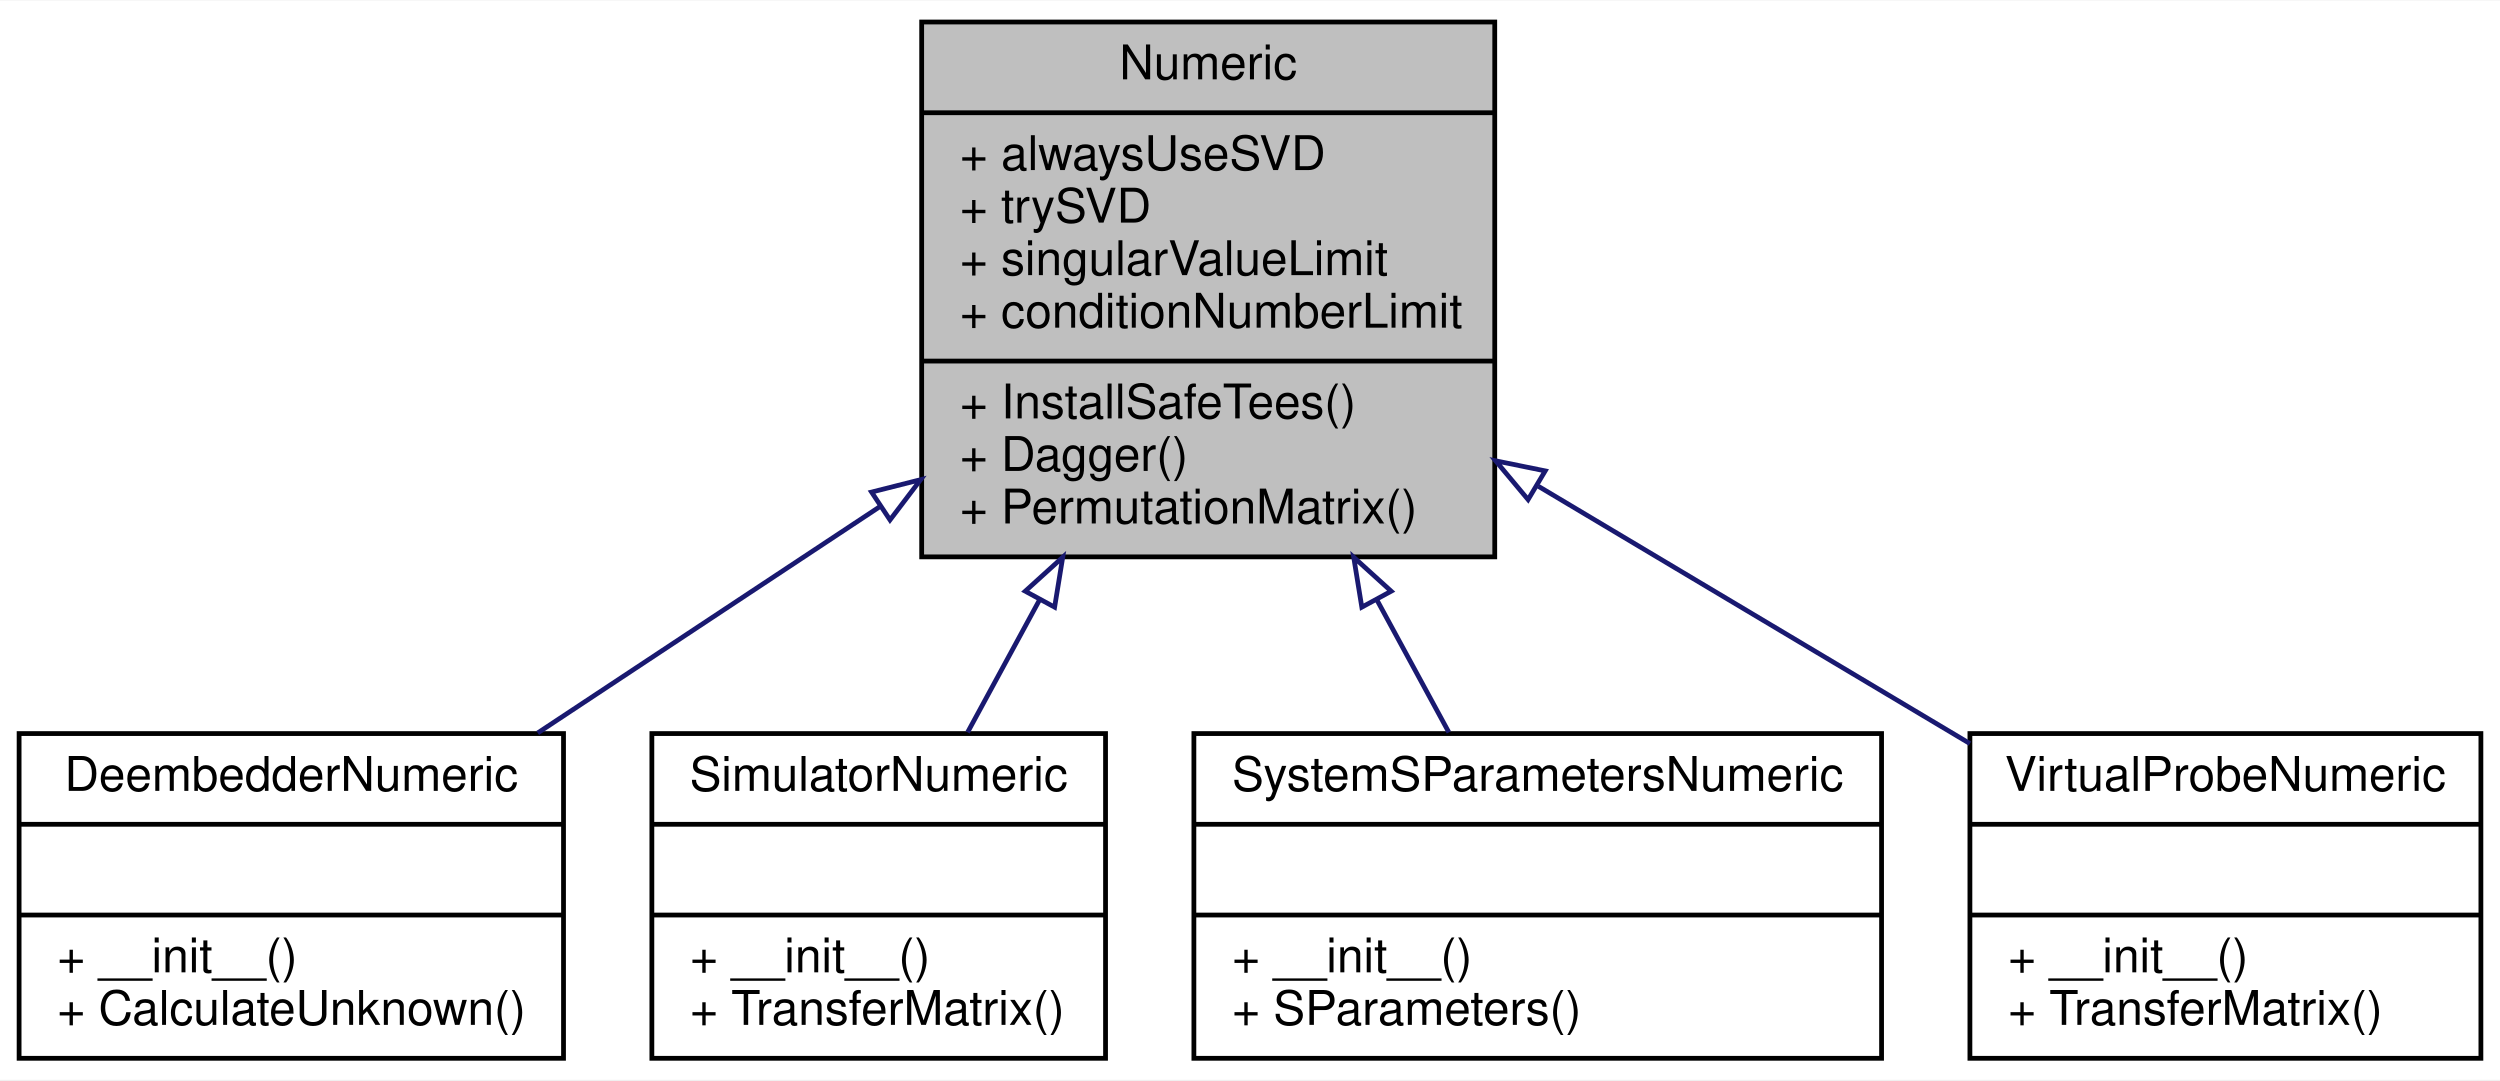
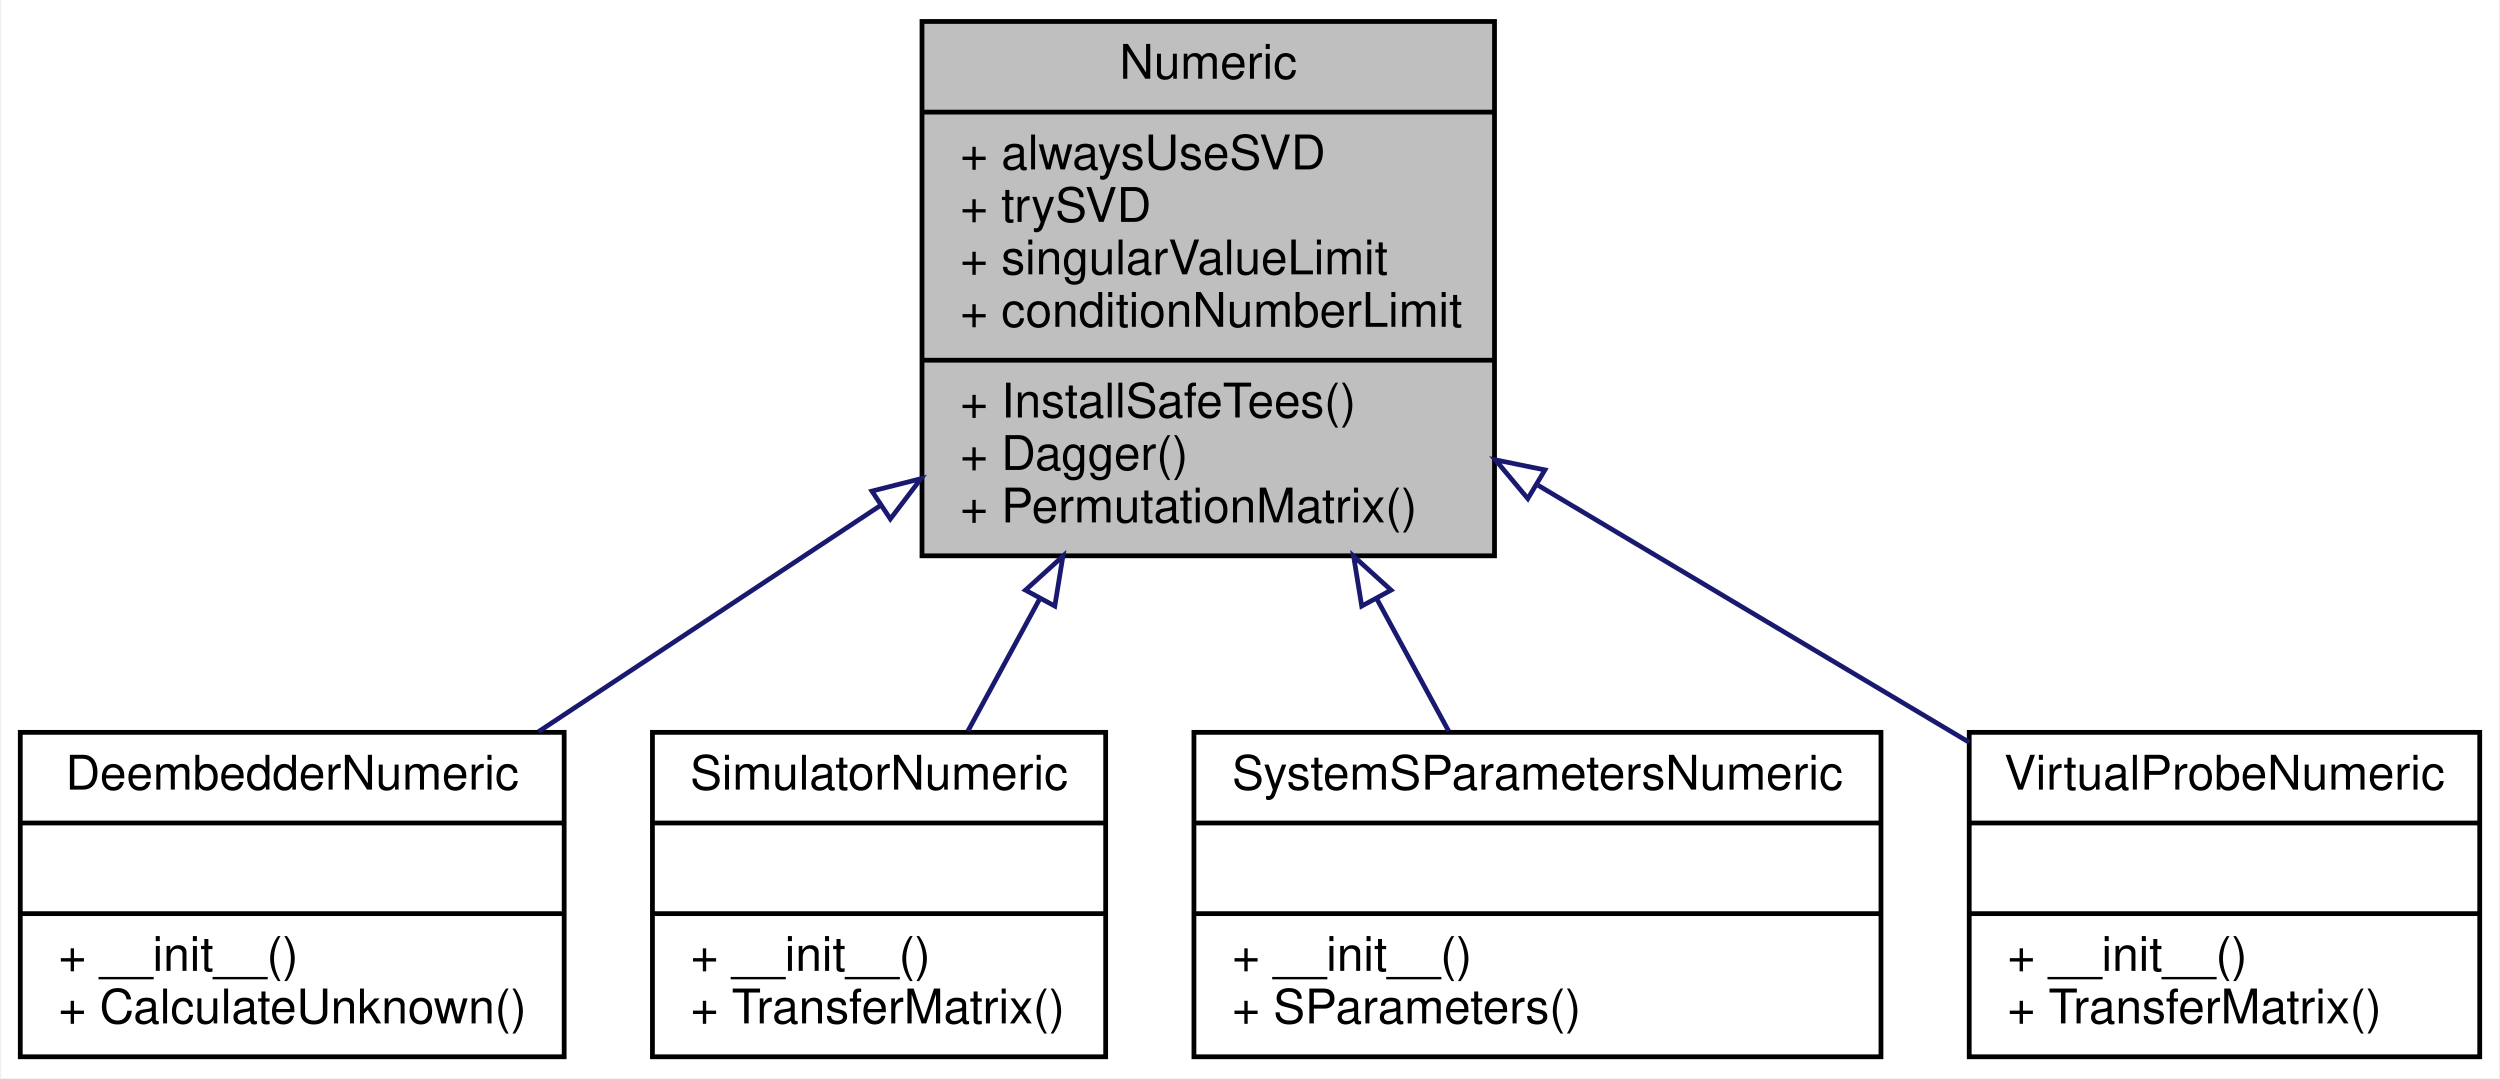
- <svg xmlns="http://www.w3.org/2000/svg" xmlns:xlink="http://www.w3.org/1999/xlink" width="523pt" height="226pt" viewBox="0.00 0.00 523.50 226.00">
+ <svg xmlns="http://www.w3.org/2000/svg" xmlns:xlink="http://www.w3.org/1999/xlink" width="524pt" height="226pt" viewBox="0.00 0.00 523.50 226.00">
  <g id="graph0" class="graph" transform="scale(1 1) rotate(0) translate(4 222)">
    <polygon fill="#ffffff" stroke="transparent" points="-4,4 -4,-222 519.5,-222 519.5,4 -4,4" />
    <g id="node1" class="node">
      <polygon fill="#bfbfbf" stroke="#000000" points="189,-105.5 189,-217.5 309,-217.5 309,-105.5 189,-105.5" />
      <text text-anchor="middle" x="249" y="-205.5" font-family="Helvetica,sans-Serif" font-size="10.00" fill="#000000">Numeric</text>
      <polyline fill="none" stroke="#000000" points="189,-198.5 309,-198.5 " />
      <text text-anchor="start" x="197" y="-186.5" font-family="Helvetica,sans-Serif" font-size="10.00" fill="#000000">+ alwaysUseSVD</text>
      <text text-anchor="start" x="197" y="-175.5" font-family="Helvetica,sans-Serif" font-size="10.00" fill="#000000">+ trySVD</text>
      <text text-anchor="start" x="197" y="-164.5" font-family="Helvetica,sans-Serif" font-size="10.00" fill="#000000">+ singularValueLimit</text>
      <text text-anchor="start" x="197" y="-153.5" font-family="Helvetica,sans-Serif" font-size="10.00" fill="#000000">+ conditionNumberLimit</text>
      <polyline fill="none" stroke="#000000" points="189,-146.5 309,-146.5 " />
      <text text-anchor="start" x="197" y="-134.5" font-family="Helvetica,sans-Serif" font-size="10.00" fill="#000000">+ InstallSafeTees()</text>
      <text text-anchor="start" x="197" y="-123.5" font-family="Helvetica,sans-Serif" font-size="10.00" fill="#000000">+ Dagger()</text>
      <text text-anchor="start" x="197" y="-112.5" font-family="Helvetica,sans-Serif" font-size="10.00" fill="#000000">+ PermutationMatrix()</text>
    </g>
    <g id="node2" class="node">
      <g id="a_node2">
        <a xlink:href="classSignalIntegrity_1_1Lib_1_1SystemDescriptions_1_1DeembedderNumeric_1_1DeembedderNumeric.xhtml" target="_top" xlink:title="Performs numerical device deembedding. ">
          <polygon fill="#ffffff" stroke="#000000" points="0,-.5 0,-68.5 114,-68.5 114,-.5 0,-.5" />
          <text text-anchor="middle" x="57" y="-56.5" font-family="Helvetica,sans-Serif" font-size="10.00" fill="#000000">DeembedderNumeric</text>
          <polyline fill="none" stroke="#000000" points="0,-49.5 114,-49.5 " />
          <text text-anchor="middle" x="57" y="-37.5" font-family="Helvetica,sans-Serif" font-size="10.00" fill="#000000"> </text>
          <polyline fill="none" stroke="#000000" points="0,-30.5 114,-30.5 " />
          <text text-anchor="start" x="8" y="-18.5" font-family="Helvetica,sans-Serif" font-size="10.00" fill="#000000">+ __init__()</text>
          <text text-anchor="start" x="8" y="-7.5" font-family="Helvetica,sans-Serif" font-size="10.00" fill="#000000">+ CalculateUnknown()</text>
        </a>
      </g>
    </g>
    <g id="edge1" class="edge">
      <path fill="none" stroke="#191970" d="M180.201,-115.992C156.598,-100.38 130.604,-83.186 108.6,-68.632" />
      <polygon fill="none" stroke="#191970" points="178.505,-119.067 188.777,-121.665 182.367,-113.229 178.505,-119.067" />
    </g>
    <g id="node3" class="node">
      <g id="a_node3">
        <a xlink:href="classSignalIntegrity_1_1Lib_1_1SystemDescriptions_1_1SimulatorNumeric_1_1SimulatorNumeric.xhtml" target="_top" xlink:title="class for performing numeric simulations ">
          <polygon fill="#ffffff" stroke="#000000" points="132.5,-.5 132.5,-68.5 227.5,-68.5 227.5,-.5 132.5,-.5" />
          <text text-anchor="middle" x="180" y="-56.5" font-family="Helvetica,sans-Serif" font-size="10.00" fill="#000000">SimulatorNumeric</text>
          <polyline fill="none" stroke="#000000" points="132.5,-49.5 227.5,-49.5 " />
          <text text-anchor="middle" x="180" y="-37.5" font-family="Helvetica,sans-Serif" font-size="10.00" fill="#000000"> </text>
          <polyline fill="none" stroke="#000000" points="132.5,-30.5 227.5,-30.5 " />
          <text text-anchor="start" x="140.5" y="-18.5" font-family="Helvetica,sans-Serif" font-size="10.00" fill="#000000">+ __init__()</text>
          <text text-anchor="start" x="140.5" y="-7.5" font-family="Helvetica,sans-Serif" font-size="10.00" fill="#000000">+ TransferMatrix()</text>
        </a>
      </g>
    </g>
    <g id="edge2" class="edge">
      <path fill="none" stroke="#191970" d="M213.742,-96.604C208.514,-86.983 203.31,-77.404 198.61,-68.753" />
      <polygon fill="none" stroke="#191970" points="210.685,-98.31 218.535,-105.426 216.836,-94.969 210.685,-98.31" />
    </g>
    <g id="node4" class="node">
      <g id="a_node4">
        <a xlink:href="classSignalIntegrity_1_1Lib_1_1SystemDescriptions_1_1SystemSParametersNumeric_1_1SystemSParametersNumeric.xhtml" target="_top" xlink:title="Class for computing s-parameters of interconnected systems. ">
          <polygon fill="#ffffff" stroke="#000000" points="246,-.5 246,-68.5 390,-68.5 390,-.5 246,-.5" />
          <text text-anchor="middle" x="318" y="-56.5" font-family="Helvetica,sans-Serif" font-size="10.00" fill="#000000">SystemSParametersNumeric</text>
          <polyline fill="none" stroke="#000000" points="246,-49.5 390,-49.5 " />
          <text text-anchor="middle" x="318" y="-37.5" font-family="Helvetica,sans-Serif" font-size="10.00" fill="#000000"> </text>
          <polyline fill="none" stroke="#000000" points="246,-30.5 390,-30.5 " />
          <text text-anchor="start" x="254" y="-18.5" font-family="Helvetica,sans-Serif" font-size="10.00" fill="#000000">+ __init__()</text>
          <text text-anchor="start" x="254" y="-7.5" font-family="Helvetica,sans-Serif" font-size="10.00" fill="#000000">+ SParameters()</text>
        </a>
      </g>
    </g>
    <g id="edge3" class="edge">
      <path fill="none" stroke="#191970" d="M284.259,-96.604C289.486,-86.983 294.69,-77.404 299.39,-68.753" />
      <polygon fill="none" stroke="#191970" points="281.164,-94.969 279.465,-105.426 287.315,-98.31 281.164,-94.969" />
    </g>
    <g id="node5" class="node">
      <g id="a_node5">
        <a xlink:href="classSignalIntegrity_1_1Lib_1_1SystemDescriptions_1_1VirtualProbeNumeric_1_1VirtualProbeNumeric.xhtml" target="_top" xlink:title="class for performing virtual probing numerically. ">
          <polygon fill="#ffffff" stroke="#000000" points="408.5,-.5 408.5,-68.5 515.5,-68.5 515.5,-.5 408.5,-.5" />
          <text text-anchor="middle" x="462" y="-56.5" font-family="Helvetica,sans-Serif" font-size="10.00" fill="#000000">VirtualProbeNumeric</text>
          <polyline fill="none" stroke="#000000" points="408.5,-49.5 515.5,-49.5 " />
          <text text-anchor="middle" x="462" y="-37.5" font-family="Helvetica,sans-Serif" font-size="10.00" fill="#000000"> </text>
          <polyline fill="none" stroke="#000000" points="408.5,-30.5 515.5,-30.5 " />
          <text text-anchor="start" x="416.5" y="-18.5" font-family="Helvetica,sans-Serif" font-size="10.00" fill="#000000">+ __init__()</text>
          <text text-anchor="start" x="416.5" y="-7.5" font-family="Helvetica,sans-Serif" font-size="10.00" fill="#000000">+ TransferMatrix()</text>
        </a>
      </g>
    </g>
    <g id="edge4" class="edge">
      <path fill="none" stroke="#191970" d="M318.134,-120.279C347.461,-102.793 381.117,-82.726 408.499,-66.4" />
      <polygon fill="none" stroke="#191970" points="315.98,-117.489 309.183,-125.616 319.565,-123.501 315.98,-117.489" />
    </g>
  </g>
</svg>
